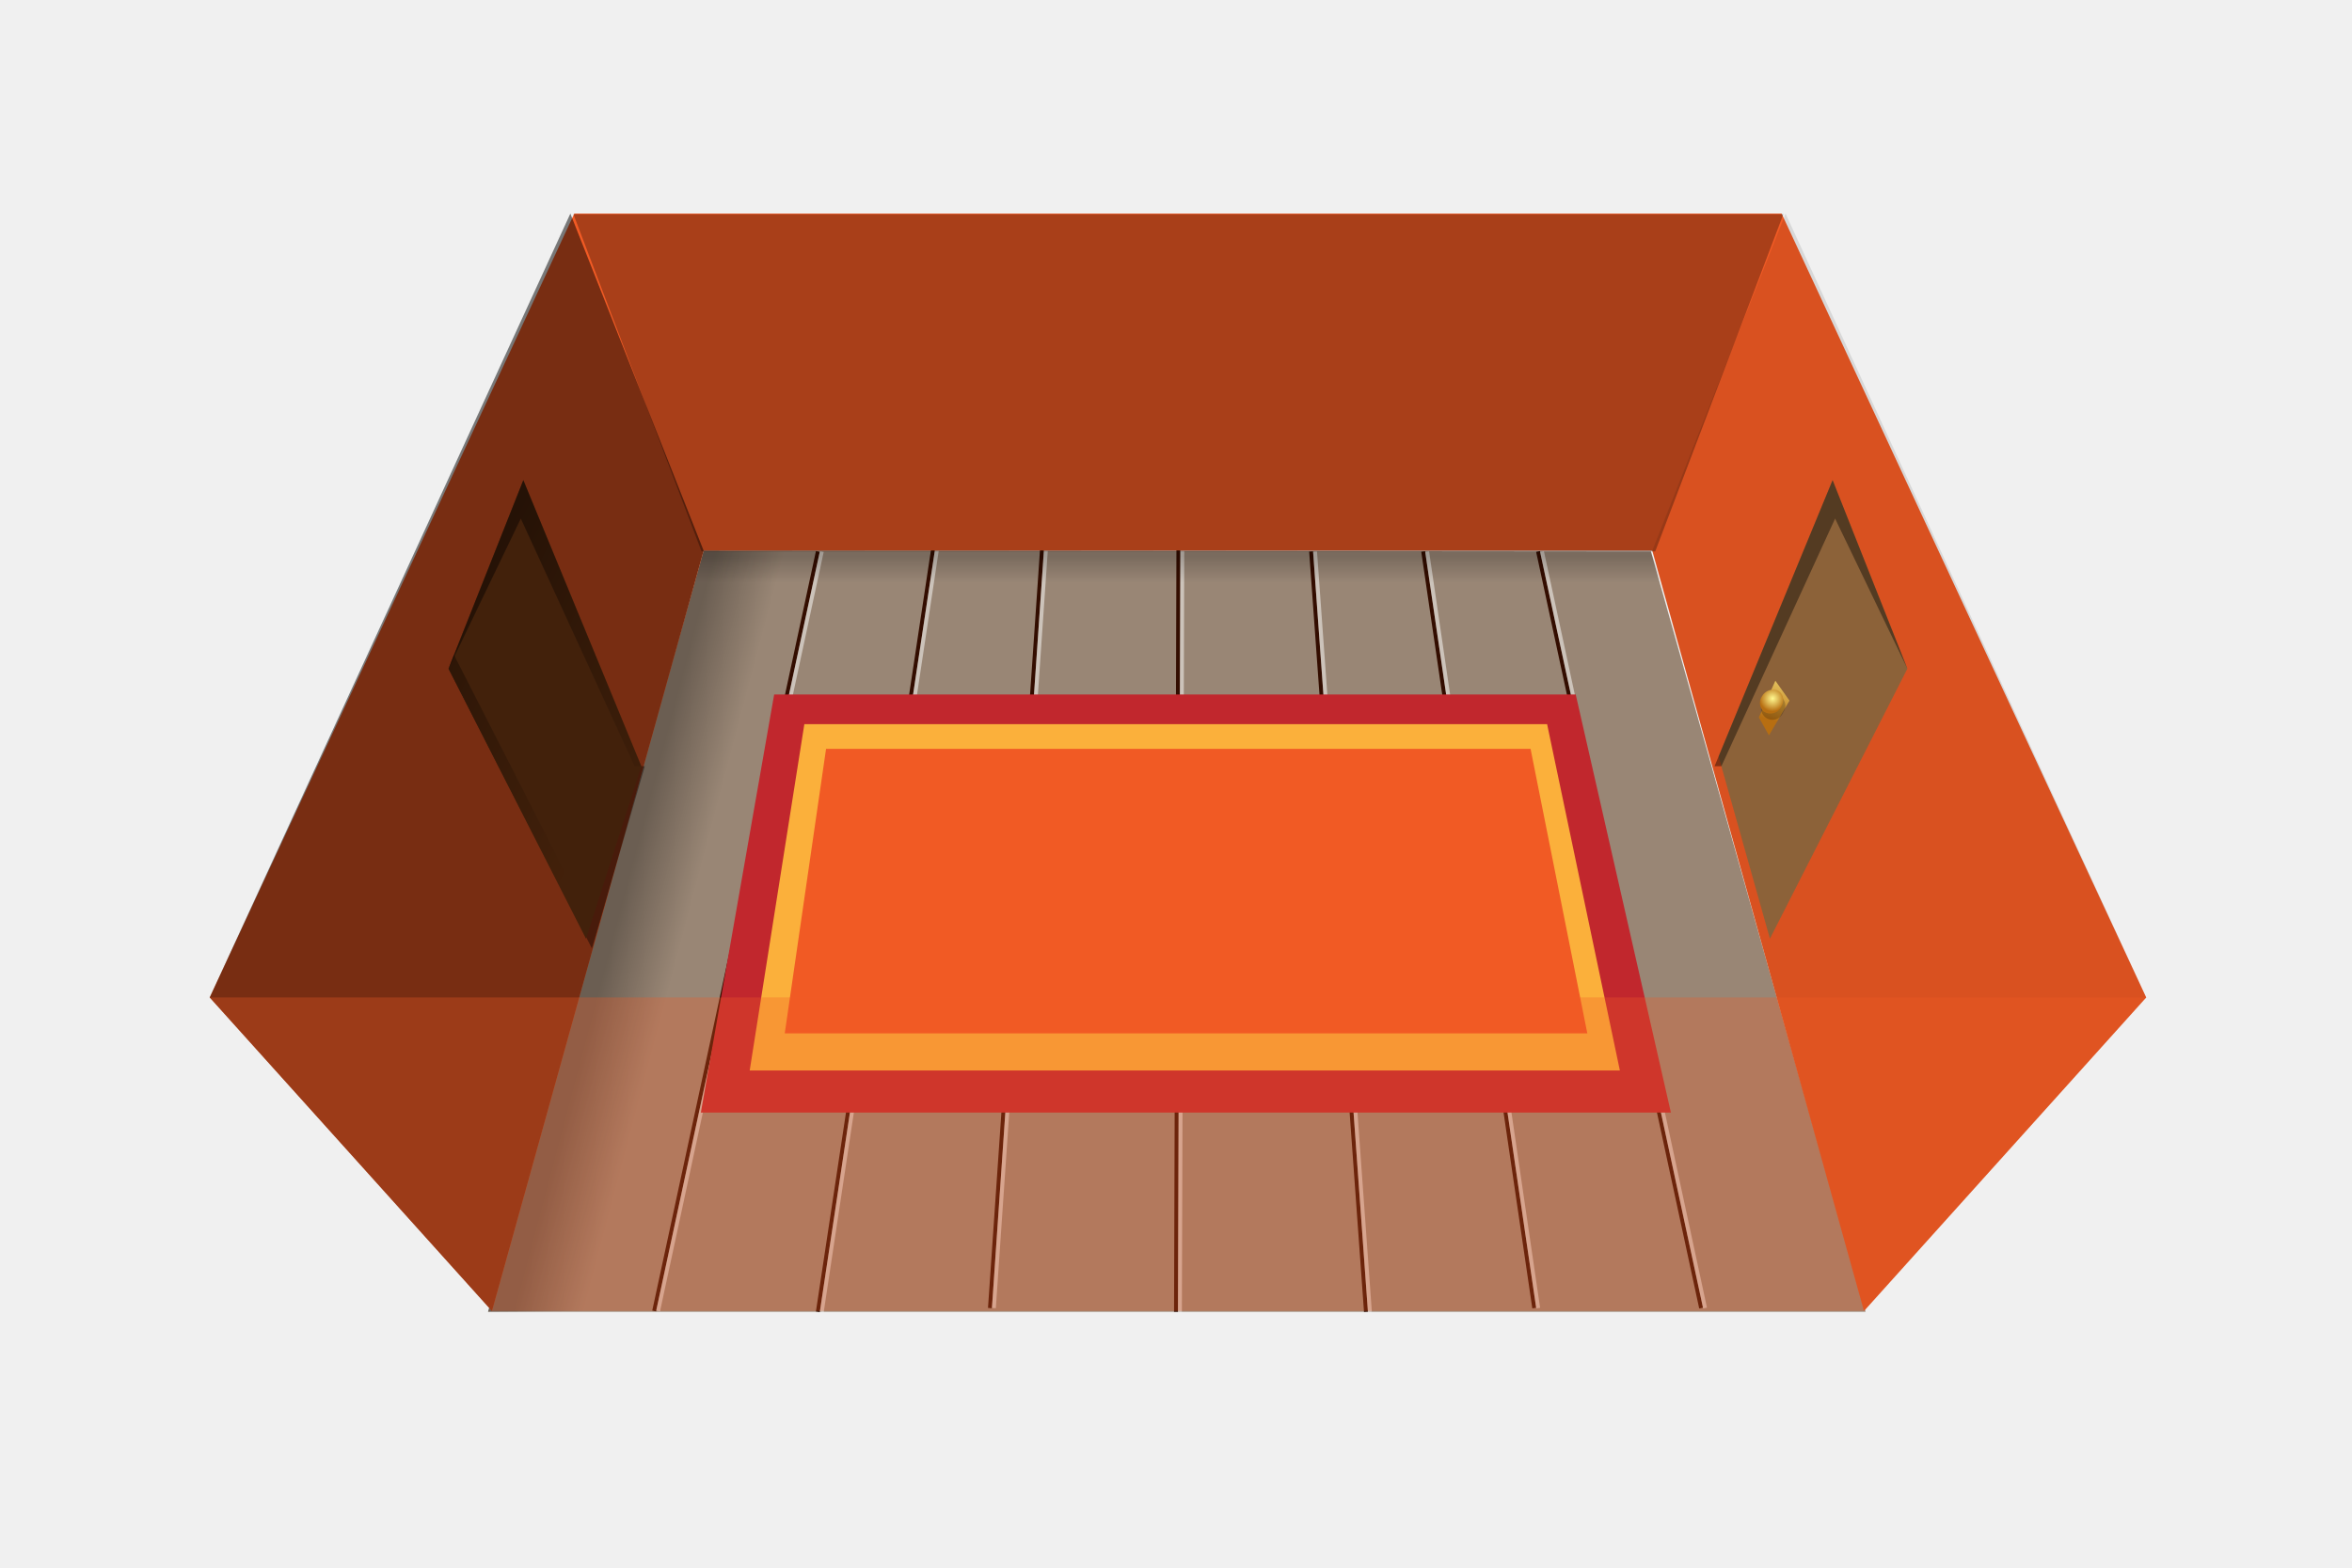
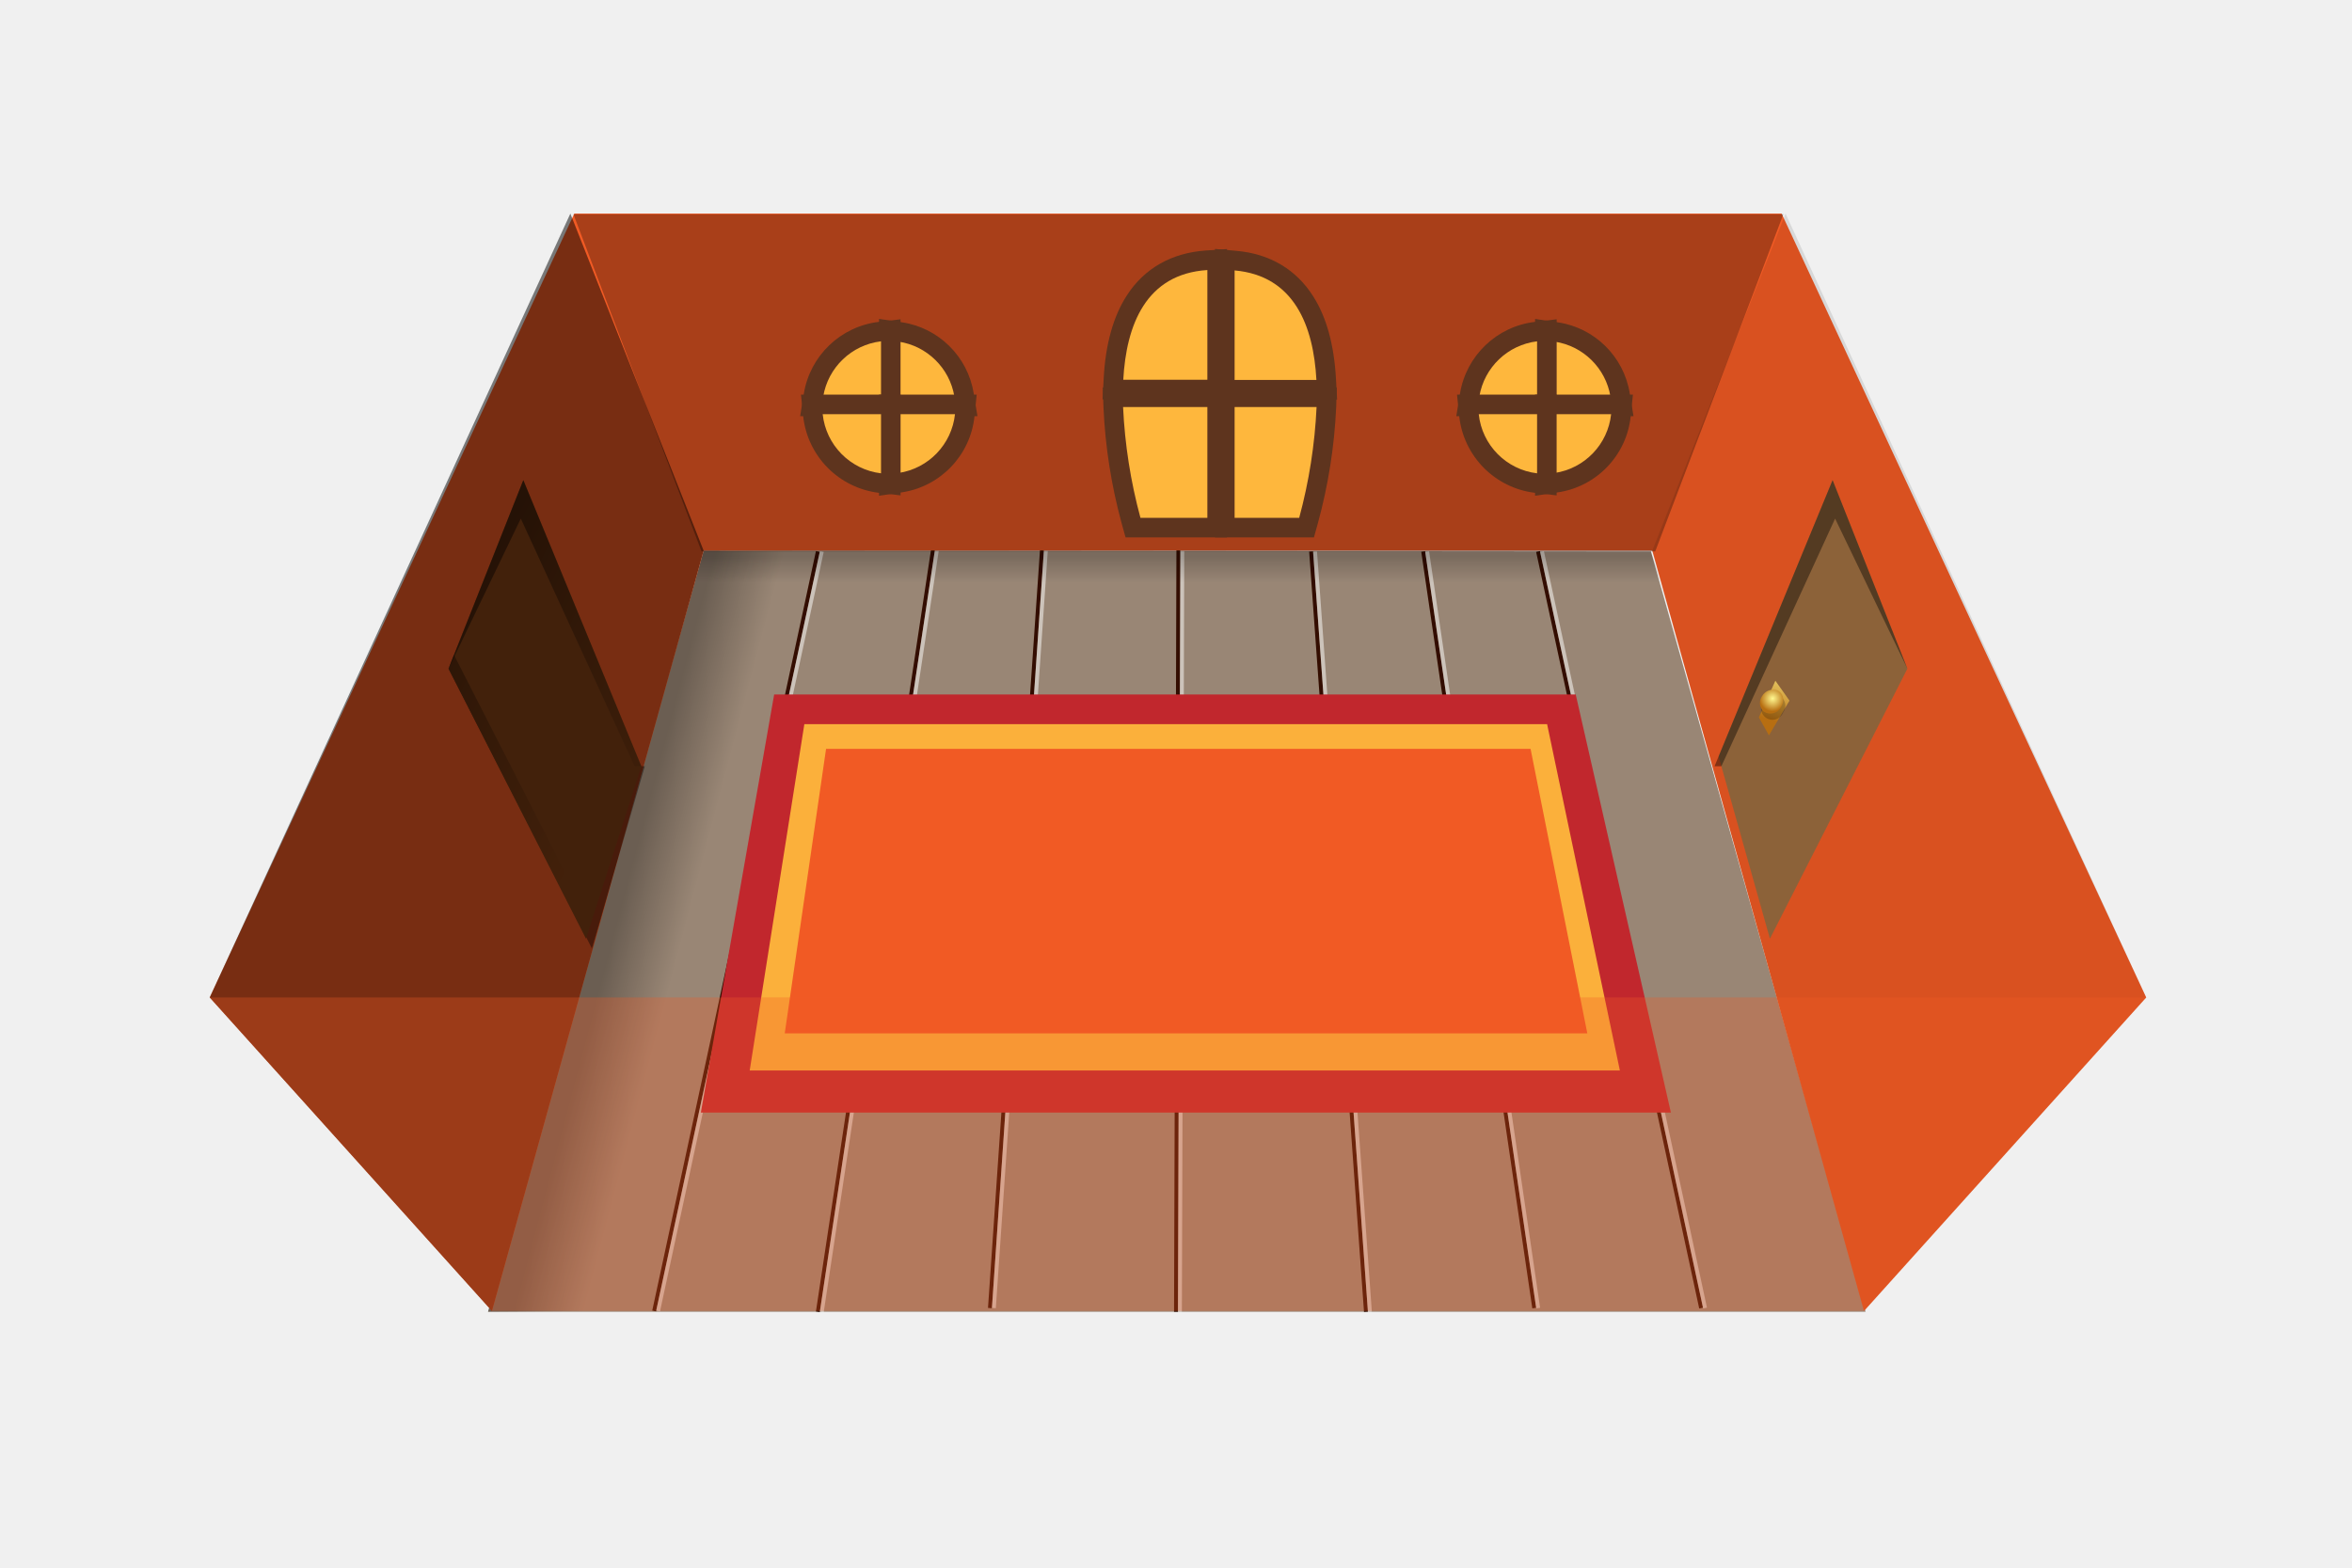
<svg xmlns="http://www.w3.org/2000/svg" xmlns:xlink="http://www.w3.org/1999/xlink" width="600" height="400" viewBox="0 0 600 400">
  <defs>
    <linearGradient id="a" x1="173.71" y1="240.41" x2="157.22" y2="236.05" gradientUnits="userSpaceOnUse">
      <stop offset="0" stop-color="#fff" />
      <stop offset="1" />
    </linearGradient>
    <linearGradient id="b" x1="300.54" y1="148.67" x2="300.54" y2="142" xlink:href="#a" />
    <linearGradient id="c" x1="184.37" y1="177.64" x2="114.86" y2="142.32" xlink:href="#a" />
    <linearGradient id="d" x1="150.27" y1="212.26" x2="77.38" y2="175.22" gradientUnits="userSpaceOnUse">
      <stop offset="0.01" stop-color="#fff" />
      <stop offset="1" />
    </linearGradient>
    <linearGradient id="e" x1="53.61" y1="457.46" x2="57.72" y2="473.6" gradientTransform="translate(650.68 -249.9) rotate(31.6)" gradientUnits="userSpaceOnUse">
      <stop offset="0.01" stop-color="#fff78f" />
      <stop offset="1" stop-color="#b76e11" />
    </linearGradient>
    <radialGradient id="f" cx="55.27" cy="468.65" r="3.31" gradientTransform="translate(650.68 -249.9) rotate(31.6)" xlink:href="#e" />
  </defs>
  <g style="isolation: isolate">
    <g>
      <g>
        <polygon points="181.43 287.13 155.85 287.13 147.61 324.53 174.64 324.53 181.43 287.13" style="fill: red;stroke: #fff;stroke-miterlimit: 10;stroke-width: 0.976px" />
        <polygon points="214.43 287.13 188.85 287.13 182.49 324.53 209.52 324.53 214.43 287.13" style="fill: red;stroke: #fff;stroke-miterlimit: 10;stroke-width: 0.976px" />
        <polygon points="247.43 287.13 221.85 287.13 217.37 324.53 244.41 324.53 247.43 287.13" style="fill: red;stroke: #fff;stroke-miterlimit: 10;stroke-width: 0.976px" />
        <polygon points="280.44 287.13 254.86 287.13 252.25 324.53 279.29 324.53 280.44 287.13" style="fill: red;stroke: #fff;stroke-miterlimit: 10;stroke-width: 0.976px" />
        <polygon points="313.44 287.13 287.86 287.13 287.13 324.53 314.17 324.53 313.44 287.13" style="fill: red;stroke: #fff;stroke-miterlimit: 10;stroke-width: 0.976px" />
        <polygon points="346.44 287.13 320.87 287.13 322.02 324.53 349.05 324.53 346.44 287.13" style="fill: red;stroke: #fff;stroke-miterlimit: 10;stroke-width: 0.976px" />
        <polygon points="379.45 287.13 353.87 287.13 356.9 324.53 383.93 324.53 379.45 287.13" style="fill: red;stroke: #fff;stroke-miterlimit: 10;stroke-width: 0.976px" />
        <polygon points="412.45 287.13 386.87 287.13 391.78 324.53 418.81 324.53 412.45 287.13" style="fill: red;stroke: #fff;stroke-miterlimit: 10;stroke-width: 0.976px" />
        <polygon points="445.46 287.13 419.88 287.13 426.66 324.53 453.69 324.53 445.46 287.13" style="fill: red;stroke: #fff;stroke-miterlimit: 10;stroke-width: 0.976px" />
        <polygon points="188.92 245.79 164.96 245.79 157.75 278.52 182.99 278.52 188.92 245.79" style="fill: red;stroke: #fff;stroke-miterlimit: 10;stroke-width: 0.976px" />
        <polygon points="219.85 245.79 195.88 245.79 190.32 278.52 215.56 278.52 219.85 245.79" style="fill: red;stroke: #fff;stroke-miterlimit: 10;stroke-width: 0.976px" />
        <polygon points="250.78 245.79 226.81 245.79 222.89 278.52 248.13 278.52 250.78 245.79" style="fill: red;stroke: #fff;stroke-miterlimit: 10;stroke-width: 0.976px" />
        <polygon points="281.71 245.79 257.74 245.79 255.46 278.52 280.7 278.52 281.71 245.79" style="fill: red;stroke: #fff;stroke-miterlimit: 10;stroke-width: 0.976px" />
        <polygon points="312.64 245.79 288.67 245.79 288.03 278.52 313.27 278.52 312.64 245.79" style="fill: red;stroke: #fff;stroke-miterlimit: 10;stroke-width: 0.976px" />
        <polygon points="343.56 245.79 319.6 245.79 320.6 278.52 345.85 278.52 343.56 245.79" style="fill: red;stroke: #fff;stroke-miterlimit: 10;stroke-width: 0.976px" />
        <polygon points="374.49 245.79 350.52 245.79 353.17 278.52 378.42 278.52 374.49 245.79" style="fill: red;stroke: #fff;stroke-miterlimit: 10;stroke-width: 0.976px" />
        <polygon points="405.42 245.79 381.45 245.79 385.74 278.52 410.99 278.52 405.42 245.79" style="fill: red;stroke: #fff;stroke-miterlimit: 10;stroke-width: 0.976px" />
        <polygon points="436.35 245.79 412.38 245.79 418.31 278.52 443.56 278.52 436.35 245.79" style="fill: red;stroke: #fff;stroke-miterlimit: 10;stroke-width: 0.976px" />
        <polygon points="195.53 209.35 172.98 209.35 166.62 238.22 190.3 238.22 195.53 209.35" style="fill: red;stroke: #fff;stroke-miterlimit: 10;stroke-width: 0.976px" />
        <polygon points="224.63 209.35 202.08 209.35 197.17 238.22 220.85 238.22 224.63 209.35" style="fill: red;stroke: #fff;stroke-miterlimit: 10;stroke-width: 0.976px" />
        <polygon points="253.73 209.35 231.18 209.35 227.72 238.22 251.39 238.22 253.73 209.35" style="fill: red;stroke: #fff;stroke-miterlimit: 10;stroke-width: 0.976px" />
        <polygon points="282.83 209.35 260.28 209.35 258.27 238.22 281.94 238.22 282.83 209.35" style="fill: red;stroke: #fff;stroke-miterlimit: 10;stroke-width: 0.976px" />
        <polygon points="311.93 209.35 289.38 209.35 288.81 238.22 312.49 238.22 311.93 209.35" style="fill: red;stroke: #fff;stroke-miterlimit: 10;stroke-width: 0.976px" />
        <polygon points="341.03 209.35 318.47 209.35 319.36 238.22 343.04 238.22 341.03 209.35" style="fill: red;stroke: #fff;stroke-miterlimit: 10;stroke-width: 0.976px" />
        <polygon points="370.12 209.35 347.57 209.35 349.91 238.22 373.58 238.22 370.12 209.35" style="fill: red;stroke: #fff;stroke-miterlimit: 10;stroke-width: 0.976px" />
        <polygon points="399.22 209.35 376.67 209.35 380.46 238.22 404.13 238.22 399.22 209.35" style="fill: red;stroke: #fff;stroke-miterlimit: 10;stroke-width: 0.976px" />
        <polygon points="428.32 209.35 405.77 209.35 411.01 238.22 434.68 238.22 428.32 209.35" style="fill: red;stroke: #fff;stroke-miterlimit: 10;stroke-width: 0.976px" />
        <polygon points="201.41 176.97 180.12 176.97 174.46 202.64 196.75 202.64 201.41 176.97" style="fill: red;stroke: #fff;stroke-miterlimit: 10;stroke-width: 0.976px" />
        <polygon points="228.88 176.97 207.59 176.97 203.22 202.64 225.51 202.64 228.88 176.97" style="fill: red;stroke: #fff;stroke-miterlimit: 10;stroke-width: 0.976px" />
        <polygon points="256.35 176.97 235.06 176.97 231.98 202.64 254.28 202.64 256.35 176.97" style="fill: red;stroke: #fff;stroke-miterlimit: 10;stroke-width: 0.976px" />
        <polygon points="283.82 176.97 262.53 176.97 260.75 202.64 283.04 202.64 283.82 176.97" style="fill: red;stroke: #fff;stroke-miterlimit: 10;stroke-width: 0.976px" />
        <polygon points="311.3 176.97 290.01 176.97 289.51 202.64 311.8 202.64 311.3 176.97" style="fill: red;stroke: #fff;stroke-miterlimit: 10;stroke-width: 0.976px" />
        <polygon points="338.77 176.97 317.48 176.97 318.27 202.64 340.56 202.64 338.77 176.97" style="fill: red;stroke: #fff;stroke-miterlimit: 10;stroke-width: 0.976px" />
        <polygon points="366.24 176.97 344.95 176.97 347.03 202.64 369.32 202.64 366.24 176.97" style="fill: red;stroke: #fff;stroke-miterlimit: 10;stroke-width: 0.976px" />
        <polygon points="393.71 176.97 372.42 176.97 375.79 202.64 398.08 202.64 393.71 176.97" style="fill: red;stroke: #fff;stroke-miterlimit: 10;stroke-width: 0.976px" />
        <polygon points="421.19 176.97 399.9 176.97 404.55 202.64 426.84 202.64 421.19 176.97" style="fill: red;stroke: #fff;stroke-miterlimit: 10;stroke-width: 0.976px" />
        <polygon points="206.66 148.02 186.49 148.02 181.43 170.99 202.49 170.99 206.66 148.02" style="fill: red;stroke: #fff;stroke-miterlimit: 10;stroke-width: 0.976px" />
        <polygon points="232.68 148.02 212.51 148.02 208.61 170.99 229.66 170.99 232.68 148.02" style="fill: red;stroke: #fff;stroke-miterlimit: 10;stroke-width: 0.976px" />
        <polygon points="258.7 148.02 238.53 148.02 235.78 170.99 256.84 170.99 258.7 148.02" style="fill: red;stroke: #fff;stroke-miterlimit: 10;stroke-width: 0.976px" />
        <polygon points="284.71 148.02 264.55 148.02 262.95 170.99 284.01 170.99 284.71 148.02" style="fill: red;stroke: #fff;stroke-miterlimit: 10;stroke-width: 0.976px" />
        <polygon points="310.73 148.02 290.57 148.02 290.12 170.99 311.18 170.99 310.73 148.02" style="fill: red;stroke: #fff;stroke-miterlimit: 10;stroke-width: 0.976px" />
        <polygon points="336.75 148.02 316.59 148.02 317.29 170.99 338.35 170.99 336.75 148.02" style="fill: red;stroke: #fff;stroke-miterlimit: 10;stroke-width: 0.976px" />
        <polygon points="362.77 148.02 342.61 148.02 344.47 170.99 365.52 170.99 362.77 148.02" style="fill: red;stroke: #fff;stroke-miterlimit: 10;stroke-width: 0.976px" />
        <polygon points="388.79 148.02 368.63 148.02 371.64 170.99 392.7 170.99 388.79 148.02" style="fill: red;stroke: #fff;stroke-miterlimit: 10;stroke-width: 0.976px" />
        <polygon points="414.81 148.02 394.64 148.02 398.81 170.99 419.87 170.99 414.81 148.02" style="fill: red;stroke: #fff;stroke-miterlimit: 10;stroke-width: 0.976px" />
      </g>
      <polygon points="124.5 334.7 179.5 140.5 421.15 140.71 475.91 334.7 124.5 334.7" style="fill: #998675" />
      <line x1="166.88" y1="334.5" x2="208.64" y2="140.71" style="fill: none;stroke: #000;stroke-miterlimit: 10;mix-blend-mode: overlay" />
      <line x1="208.64" y1="334.7" x2="238.08" y2="139.78" style="fill: none;stroke: #000;stroke-miterlimit: 10;mix-blend-mode: overlay" />
      <line x1="252.54" y1="333.76" x2="265.8" y2="140.39" style="fill: none;stroke: #000;stroke-miterlimit: 10;mix-blend-mode: overlay" />
      <line x1="300" y1="334.7" x2="300.61" y2="139.78" style="fill: none;stroke: #000;stroke-miterlimit: 10;mix-blend-mode: overlay" />
      <line x1="348.46" y1="334.7" x2="334.47" y2="140.71" style="fill: none;stroke: #000;stroke-miterlimit: 10;mix-blend-mode: overlay" />
      <line x1="391.39" y1="333.76" x2="363.06" y2="140.71" style="fill: none;stroke: #000;stroke-miterlimit: 10;mix-blend-mode: overlay" />
      <line x1="433.96" y1="333.76" x2="392.36" y2="140.71" style="fill: none;stroke: #000;stroke-miterlimit: 10;mix-blend-mode: overlay" />
      <g style="opacity: 0.5;mix-blend-mode: screen">
        <line x1="167.88" y1="334.5" x2="209.64" y2="140.71" style="fill: none;stroke: #fff;stroke-miterlimit: 10;mix-blend-mode: overlay" />
      </g>
      <g style="opacity: 0.5;mix-blend-mode: screen">
        <line x1="209.64" y1="334.7" x2="239.08" y2="139.78" style="fill: none;stroke: #fff;stroke-miterlimit: 10;mix-blend-mode: overlay" />
      </g>
      <g style="opacity: 0.5;mix-blend-mode: screen">
        <line x1="253.54" y1="333.76" x2="266.8" y2="140.39" style="fill: none;stroke: #fff;stroke-miterlimit: 10;mix-blend-mode: overlay" />
      </g>
      <g style="opacity: 0.5;mix-blend-mode: screen">
        <line x1="301" y1="334.7" x2="301.61" y2="139.78" style="fill: none;stroke: #fff;stroke-miterlimit: 10;mix-blend-mode: overlay" />
      </g>
      <g style="opacity: 0.5;mix-blend-mode: screen">
        <line x1="349.46" y1="334.7" x2="335.47" y2="140.71" style="fill: none;stroke: #fff;stroke-miterlimit: 10;mix-blend-mode: overlay" />
      </g>
      <g style="opacity: 0.5;mix-blend-mode: screen">
        <line x1="392.39" y1="333.76" x2="364.06" y2="140.71" style="fill: none;stroke: #fff;stroke-miterlimit: 10;mix-blend-mode: overlay" />
      </g>
      <g style="opacity: 0.5;mix-blend-mode: screen">
        <line x1="434.96" y1="333.76" x2="393.36" y2="140.71" style="fill: none;stroke: #fff;stroke-miterlimit: 10;mix-blend-mode: overlay" />
      </g>
      <polygon points="124.5 334.7 153.18 334.5 202.49 140.71 179.5 140.5 124.5 334.7" style="opacity: 0.3;mix-blend-mode: multiply;fill: url(#a)" />
      <polygon points="179.5 140.5 421.15 140.71 424.23 150.02 176.85 150.02 179.5 140.5" style="opacity: 0.2;mix-blend-mode: multiply;fill: url(#b)" />
      <g>
        <polygon points="401.97 177.2 197.49 177.2 178.79 283.87 426.25 283.87 401.97 177.2" style="fill: #c1272d;fill-rule: evenodd" />
        <polygon points="394.67 184.77 205.19 184.77 191.25 273.13 413.23 273.13 394.67 184.77" style="fill: #fbb03b;fill-rule: evenodd" />
        <polygon points="404.93 263.67 200.19 263.67 210.73 191.07 390.45 191.07 404.93 263.67" style="fill: #f15a24;fill-rule: evenodd" />
      </g>
    </g>
    <g>
      <polygon points="53.5 254.5 125.5 334.5 179.5 140.5 421.5 140.5 475.5 334.5 547.5 254.5 454.5 54.5 146.5 54.5 53.5 254.5" style="fill: #f15a24" />
      <polygon points="454.94 54.66 146.28 54.66 178.97 140.71 422.25 140.71 454.94 54.66" style="opacity: 0.3;mix-blend-mode: multiply" />
      <polygon points="125.5 334.5 53.5 254.5 145.5 54.5 179.5 140.5 125.5 334.5" style="opacity: 0.5;mix-blend-mode: multiply" />
      <polygon points="475.5 334.5 547.5 254.5 455.5 54.5 421.5 140.5 475.5 334.5" style="opacity: 0.1;mix-blend-mode: multiply" />
      <polygon points="53.5 254.5 547.5 254.5 475.5 334.5 125.5 334.5 53.5 254.5" style="fill: #f15a24;opacity: 0.3" />
    </g>
    <g>
      <polygon points="151 242 114.42 170.61 163.61 195.5 164.5 195.5 151 242" style="fill: #999;mix-blend-mode: multiply" />
      <polygon points="467.5 122.5 486.58 170.61 451.51 239.51 438.42 193 467.5 122.5" style="fill: #8c6239" />
      <polygon points="437.39 195.5 439.13 195.5 468.14 132.32 486.58 170.61 469.89 128.52 467.5 122.5 437.39 195.5" style="fill: #999;mix-blend-mode: multiply" />
      <polygon points="133.5 122.5 114.42 170.61 149.49 239.51 163.61 195.5 133.5 122.5" style="fill: #42210b" />
      <polygon points="163.61 195.5 161.88 195.5 132.86 132.32 114.42 170.61 131.11 128.52 133.5 122.5 163.61 195.5" style="opacity: 0.5;mix-blend-mode: multiply;fill: url(#c)" />
      <polygon points="149.49 239.51 114.42 170.61 115.81 167.1 150.67 235.3 149.49 239.51" style="opacity: 0.5;mix-blend-mode: multiply;fill: url(#d)" />
      <polygon points="451.26 187.62 448.69 183.04 452.9 173.69 456.5 178.77 451.26 187.62" style="fill: url(#e)" />
      <path d="M454.88,181.84a2.93,2.93,0,1,1-5-2.94,3.29,3.29,0,0,1,3.91-1.5A3,3,0,0,1,454.88,181.84Z" style="fill: #999;opacity: 0.5;mix-blend-mode: multiply" />
      <path d="M454.37,180.39a3.09,3.09,0,0,1-4.42,1.19,3,3,0,0,1-.46-3.94,3.28,3.28,0,0,1,3.82-1.53C454.86,176.72,455.43,178.67,454.37,180.39Z" style="fill: url(#f)" />
    </g>
+     <g>
+       <g>
+         <g>
+           <path d="M394.1,103.69V84.27l2.87.42a19.36,19.36,0,0,1,16.33,16.09l.47,2.9Z" style="fill: #feb73d" />
+           <path d="M396.6,87.17a17,17,0,0,1,14.23,14H396.6v-14m-5-5.79v24.81h25.11l-.95-5.8a21.85,21.85,0,0,0-18.44-18.16l-5.73-.85Z" style="fill: #5e341e" />
+         </g>
+         <g>
+           <path d="M374.44,103.69l.47-2.9a19.51,19.51,0,0,1,16.91-16.18l2.79-.33v19.41Z" style="fill: #feb73d" />
+           <path d="M392.11,87.09v14.1H377.38a17,17,0,0,1,14.73-14.1m5-5.62-5.58.66a22,22,0,0,0-19.08,18.26l-.95,5.8h25.61V81.47Z" style="fill: #5e341e" />
+         </g>
+         <g>
+           <path d="M394.1,103.18h19.65l-.28,2.75A19.42,19.42,0,0,1,397,123.17l-2.87.42Z" style="fill: #feb73d" />
+           <path d="M411,105.68a17,17,0,0,1-14.38,15v-15H411m5.54-5H391.6v25.81l5.73-.85A21.92,21.92,0,0,0,416,106.19l.56-5.51Z" style="fill: #5e341e" />
+         </g>
+         <g>
+           <path d="M391.82,123.26a19.57,19.57,0,0,1-17.08-17.32l-.28-2.75h20.15v20.41Z" style="fill: #feb73d" />
+           <path d="M392.11,105.68v15.09a17,17,0,0,1-14.88-15.09h14.88m5-5H371.69l.56,5.51a22.08,22.08,0,0,0,19.27,19.55l5.58.66V100.68Z" style="fill: #5e341e" />
+         </g>
+       </g>
+       <g>
+         <g>
+           <path d="M226.74,103.69V84.27l2.87.42a19.36,19.36,0,0,1,16.33,16.09l.47,2.9Z" style="fill: #feb73d" />
+           <path d="M229.24,87.17a17,17,0,0,1,14.23,14H229.24v-14m-5-5.79v24.81h25.11l-.95-5.8A21.85,21.85,0,0,0,230,82.22l-5.73-.85Z" style="fill: #5e341e" />
+         </g>
+         <g>
+           <path d="M207.08,103.69l.47-2.9a19.51,19.51,0,0,1,16.91-16.18l2.79-.33v19.41Z" style="fill: #feb73d" />
+           <path d="M224.75,87.09v14.1H210a17,17,0,0,1,14.73-14.1m5-5.62-5.58.66a22,22,0,0,0-19.08,18.26l-.95,5.8h25.61V81.47Z" style="fill: #5e341e" />
+         </g>
+         <g>
+           <path d="M226.74,103.18h19.65l-.28,2.75a19.42,19.42,0,0,1-16.51,17.24l-2.87.42Z" style="fill: #feb73d" />
+           <path d="M243.62,105.68a17,17,0,0,1-14.38,15v-15h14.38m5.54-5H224.24v25.81l5.73-.85a21.92,21.92,0,0,0,18.63-19.46l.56-5.51Z" style="fill: #5e341e" />
+         </g>
+         <g>
+           <path d="M224.46,123.26a19.57,19.57,0,0,1-17.08-17.32l-.28-2.75h20.15v20.41Z" style="fill: #feb73d" />
+           <path d="M224.75,105.68v15.09a17,17,0,0,1-14.88-15.09h14.88m5-5H204.33l.56,5.51a22.08,22.08,0,0,0,19.27,19.55l5.58.66V100.68Z" style="fill: #5e341e" />
+         </g>
+       </g>
+       <g>
+         <g>
+           <path d="M312.45,134.62V101.36h26l-.09,2.58a132.52,132.52,0,0,1-4.53,28.87l-.52,1.81Z" style="fill: #feb73d" />
+           <path d="M335.86,103.86a131.31,131.31,0,0,1-4.43,28.26H314.95V103.86h20.92m5.17-5H309.95v38.26h25.24l1-3.61A135.33,135.33,0,0,0,340.86,104l.17-5.17Z" style="fill: #5e341e" />
+         </g>
+         <g>
+           <path d="M312.45,99.4V66.24l2.72.24c9.85.87,21.87,6.83,23.14,30.29l.14,2.64Z" style="fill: #feb73d" />
+           <path d="M314.95,69c15.22,1.34,20.12,14.17,20.87,27.94H314.95V69m-5-5.46v38.4h31.15l-.29-5.27c-.47-8.64-2.41-15.71-5.77-21C330.7,68.76,323.91,64.74,315.39,64l-5.44-.48Z" style="fill: #5e341e" />
+         </g>
+         <g>
+           <path d="M283.91,99.4l.14-2.64c1.3-23.86,13.65-29.68,23.77-30.36l2.67-.18V99.4Z" style="fill: #feb73d" />
+           <path d="M308,68.9v28H286.55c.76-13.95,5.76-27,21.45-28m5-5.35-5.33.36c-8.76.59-15.74,4.55-20.19,11.44C284,80.7,282,87.86,281.55,96.63l-.29,5.27H313V63.55Z" style="fill: #5e341e" />
+         </g>
+         <g>
+           <path d="M289,134.62l-.52-1.81A132.52,132.52,0,0,1,284,103.94l-.09-2.58h26.58v33.26Z" style="fill: #feb73d" />
+           <path d="M308,103.86v28.26H290.93a131.29,131.29,0,0,1-4.43-28.26H308m5-5H281.33l.17,5.17a135.32,135.32,0,0,0,4.63,29.48l1,3.61H313V98.86Z" style="fill: #5e341e" />
+         </g>
+       </g>
+     </g>
  </g>
</svg>
